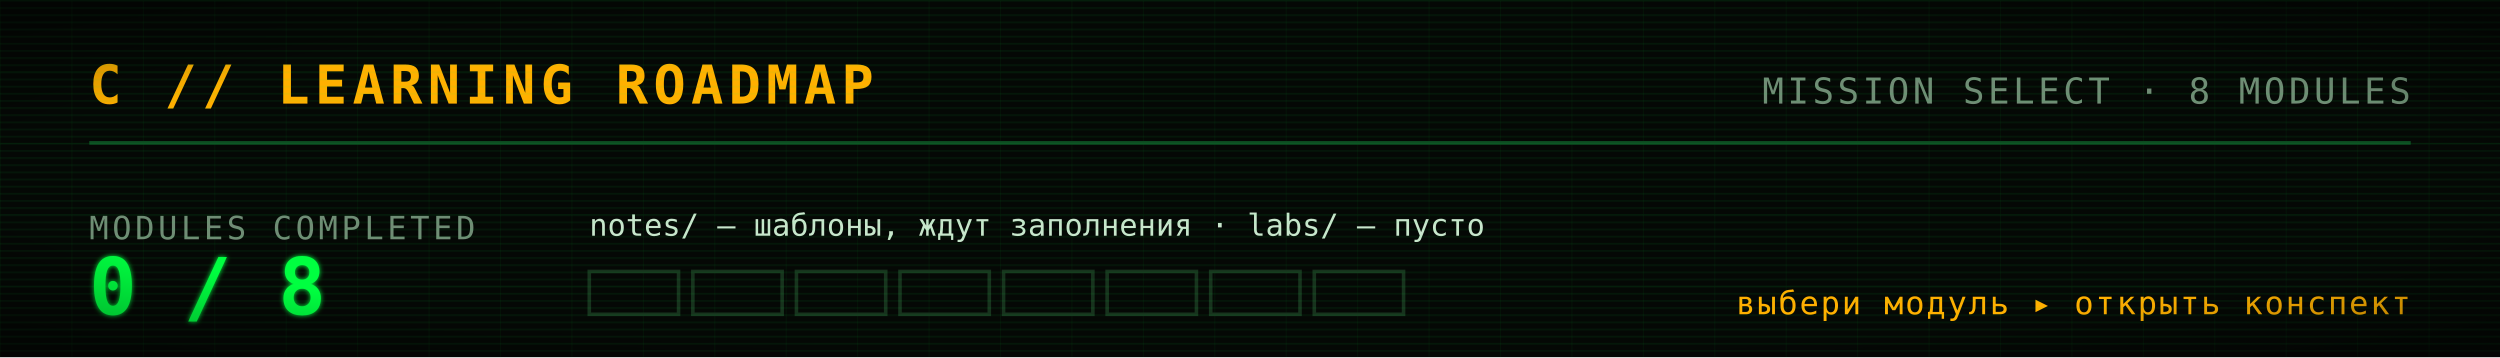
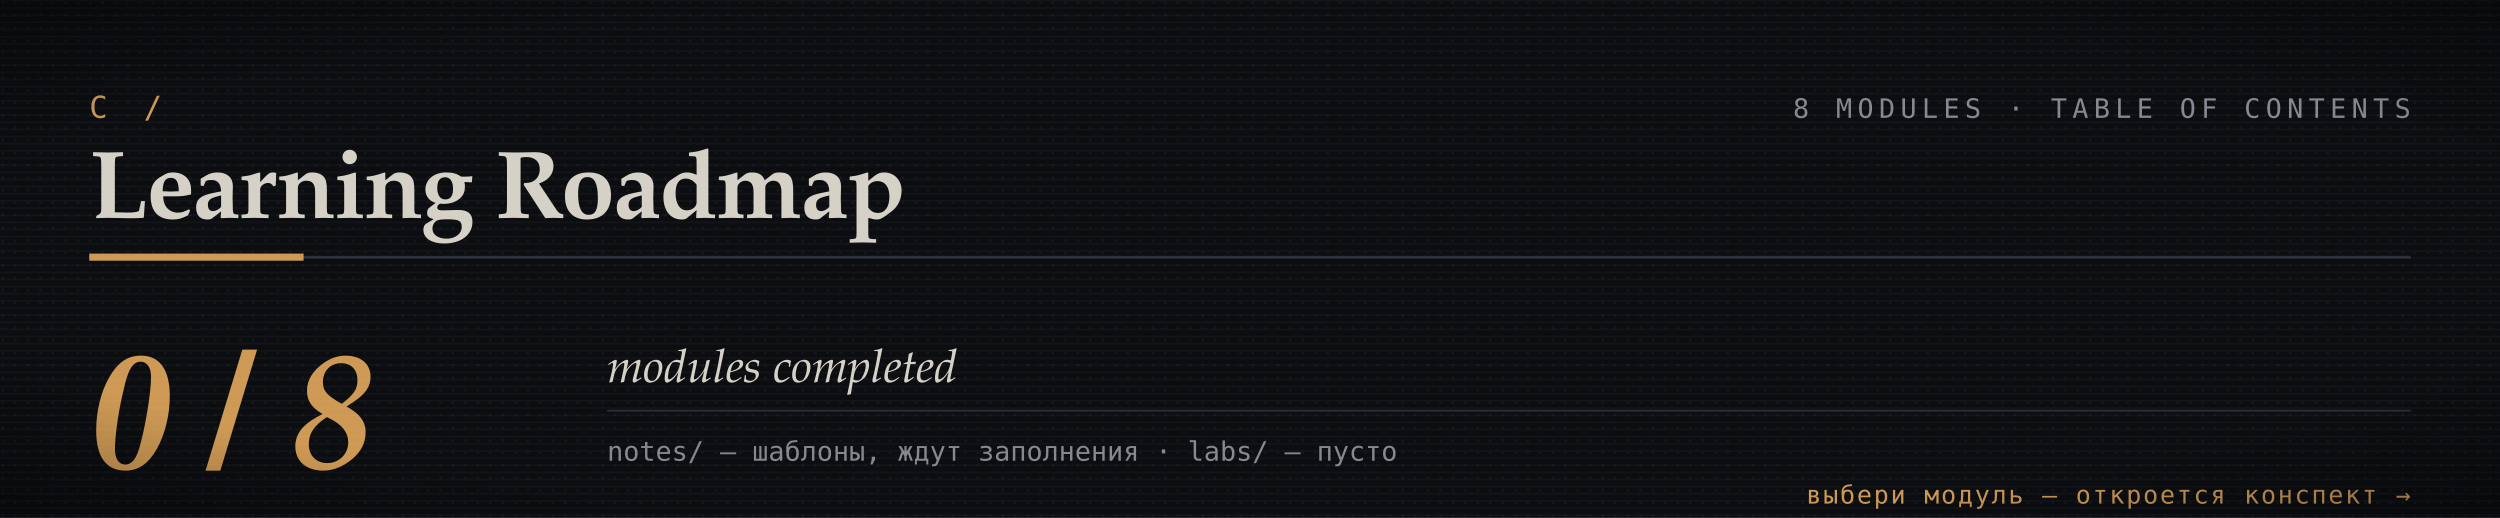
- <svg xmlns="http://www.w3.org/2000/svg" width="1400" height="200" viewBox="0 0 1400 200" role="img" aria-label="Learning roadmap, mission select screen. Zero of eight modules completed; notes are templates and labs are empty.">
+ <svg xmlns="http://www.w3.org/2000/svg" width="1400" height="290" viewBox="0 0 1400 290" role="img" aria-label="Learning roadmap, table of contents. Zero of eight modules completed; notes are templates and labs are empty.">
  <style>
text{font-family:"IBM Plex Mono","JetBrains Mono",Menlo,Consolas,"DejaVu Sans Mono","Courier New",monospace;white-space:pre}
- .g{fill:#00FF41}.s{fill:#00B85A}.a{fill:#FFB000}.m{fill:#708C75}.w{fill:#C8E6CC}.d{fill:#0d4d22}.r{fill:#FF4545}
- .b{font-weight:700}
+ .ser{font-family:"Iowan Old Style","Palatino Linotype",Palatino,Georgia,"Times New Roman","DejaVu Serif",serif}
+ .t{fill:#D5D1C6}.a{fill:#CE9954}.s{fill:#7196A9}.m{fill:#858890}.d{fill:#454C58}.gr{fill:#799181}
+ .b{font-weight:700}.i{font-style:italic}
</style>
  <defs>
-     <filter id="glow" x="-20%" y="-40%" width="140%" height="180%">
-       <feGaussianBlur stdDeviation="3" result="b" />
-       <feMerge>
-         <feMergeNode in="b" />
-         <feMergeNode in="SourceGraphic" />
-       </feMerge>
-     </filter>
-     <filter id="glowS" x="-20%" y="-40%" width="140%" height="180%">
-       <feGaussianBlur stdDeviation="1.4" result="b" />
-       <feMerge>
-         <feMergeNode in="b" />
-         <feMergeNode in="SourceGraphic" />
-       </feMerge>
-     </filter>
    <pattern id="sl" width="4" height="4" patternUnits="userSpaceOnUse">
-       <rect width="4" height="1" fill="#00FF41" opacity=".055" />
+       <rect width="4" height="1" fill="#D5D1C6" opacity=".035" />
    </pattern>
-     <pattern id="grid" width="40" height="40" patternUnits="userSpaceOnUse">
-       <path d="M40 0H0V40" fill="none" stroke="#00FF41" stroke-opacity=".045" />
+     <pattern id="dots" width="7" height="7" patternUnits="userSpaceOnUse">
+       <circle cx="1.6" cy="1.6" r=".75" fill="#D5D1C6" opacity=".055" />
    </pattern>
-     <radialGradient id="vg" cx="50%" cy="50%" r="78%">
-       <stop offset="62%" stop-color="#000" stop-opacity="0" />
-       <stop offset="100%" stop-color="#000" stop-opacity=".6" />
+     <pattern id="haz" width="16" height="16" patternUnits="userSpaceOnUse" patternTransform="rotate(45)">
+       <rect width="8" height="16" fill="#7E3F45" />
+       <rect x="8" width="8" height="16" fill="#12141a" />
+     </pattern>
+     <radialGradient id="vg" cx="50%" cy="50%" r="80%">
+       <stop offset="65%" stop-color="#000" stop-opacity="0" />
+       <stop offset="100%" stop-color="#000" stop-opacity=".5" />
    </radialGradient>
-     <radialGradient id="scr" cx="50%" cy="45%" r="70%">
-       <stop offset="0" stop-color="#0b3a1a" />
-       <stop offset=".6" stop-color="#04180c" />
-       <stop offset="1" stop-color="#010a05" />
+     <radialGradient id="scr" cx="50%" cy="42%" r="75%">
+       <stop offset="0" stop-color="#241b0d" />
+       <stop offset=".55" stop-color="#120e07" />
+       <stop offset="1" stop-color="#08090b" />
    </radialGradient>
    <linearGradient id="metal" x1="0" y1="0" x2="0" y2="1">
-       <stop offset="0" stop-color="#26322a" />
-       <stop offset=".5" stop-color="#141c16" />
-       <stop offset="1" stop-color="#0b100c" />
+       <stop offset="0" stop-color="#262b35" />
+       <stop offset=".5" stop-color="#171b23" />
+       <stop offset="1" stop-color="#0f1218" />
    </linearGradient>
-     <radialGradient id="halo" cx="50%" cy="50%" r="50%">
-       <stop offset="0" stop-color="#00FF41" stop-opacity=".22" />
-       <stop offset="1" stop-color="#00FF41" stop-opacity="0" />
-     </radialGradient>
  </defs>
-   <rect width="1400" height="200" fill="#050805" />
-   <rect width="1400" height="200" fill="url(#grid)" />
-   <text x="50" y="58" font-size="30" class="a b" text-anchor="start" letter-spacing="3">C // LEARNING ROADMAP</text>
-   <text x="1350" y="58" font-size="20" class="m" text-anchor="end" letter-spacing="2">MISSION SELECT  ·  8 MODULES</text>
-   <line x1="50" y1="80" x2="1350" y2="80" stroke="#0d4d22" stroke-width="2" />
-   <text x="50" y="134" font-size="18" class="m" text-anchor="start" letter-spacing="2">MODULES COMPLETED</text>
-   <text x="50" y="176" font-size="44" class="g b" text-anchor="start" filter="url(#glowS)">0 / 8</text>
-   <rect x="330" y="152" width="50" height="24" rx="0" fill="none" stroke="#17331d" stroke-width="2" />
-   <rect x="388" y="152" width="50" height="24" rx="0" fill="none" stroke="#17331d" stroke-width="2" />
-   <rect x="446" y="152" width="50" height="24" rx="0" fill="none" stroke="#17331d" stroke-width="2" />
-   <rect x="504" y="152" width="50" height="24" rx="0" fill="none" stroke="#17331d" stroke-width="2" />
-   <rect x="562" y="152" width="50" height="24" rx="0" fill="none" stroke="#17331d" stroke-width="2" />
-   <rect x="620" y="152" width="50" height="24" rx="0" fill="none" stroke="#17331d" stroke-width="2" />
-   <rect x="678" y="152" width="50" height="24" rx="0" fill="none" stroke="#17331d" stroke-width="2" />
-   <rect x="736" y="152" width="50" height="24" rx="0" fill="none" stroke="#17331d" stroke-width="2" />
-   <text x="330" y="132" font-size="17" class="w" text-anchor="start">notes/ — шаблоны, ждут заполнения   ·   labs/ — пусто</text>
-   <text x="1350" y="176" font-size="18" class="a" text-anchor="end" letter-spacing="1">выбери модуль  ▸  открыть конспект</text>
-   <rect width="1400" height="200" fill="url(#sl)" pointer-events="none" />
-   <rect width="1400" height="200" fill="url(#vg)" pointer-events="none" />
+   <rect width="1400" height="290" fill="#0B0D11" />
+   <rect width="1400" height="290" fill="url(#dots)" />
+   <text x="50" y="66" font-size="17" class="a" text-anchor="start" letter-spacing="5">C /</text>
+   <text x="50" y="122" font-size="54" class="t ser b" text-anchor="start" letter-spacing="-1">Learning Roadmap</text>
+   <text x="1350" y="66" font-size="15" class="m" text-anchor="end" letter-spacing="3">8 MODULES  ·  TABLE OF CONTENTS</text>
+   <line x1="50" y1="144" x2="1350" y2="144" stroke="#2A303B" stroke-width="1.5" />
+   <rect x="50" y="142" width="120" height="4" rx="0" fill="#CE9954" />
+   <text x="50" y="262" font-size="92" class="a ser b i" text-anchor="start" letter-spacing="-2">0 / 8</text>
+   <text x="340" y="214" font-size="26" class="t ser i" text-anchor="start">modules completed</text>
+   <line x1="340" y1="230" x2="1350" y2="230" stroke="#2A303B" stroke-width="1" />
+   <text x="340" y="258" font-size="15" class="m" text-anchor="start">notes/ — шаблоны, ждут заполнения   ·   labs/ — пусто</text>
+   <text x="1350" y="282" font-size="14" class="a" text-anchor="end" letter-spacing="1">выбери модуль — откроется конспект  →</text>
+   <rect width="1400" height="290" fill="url(#sl)" pointer-events="none" />
+   <rect width="1400" height="290" fill="url(#vg)" pointer-events="none" />
</svg>
